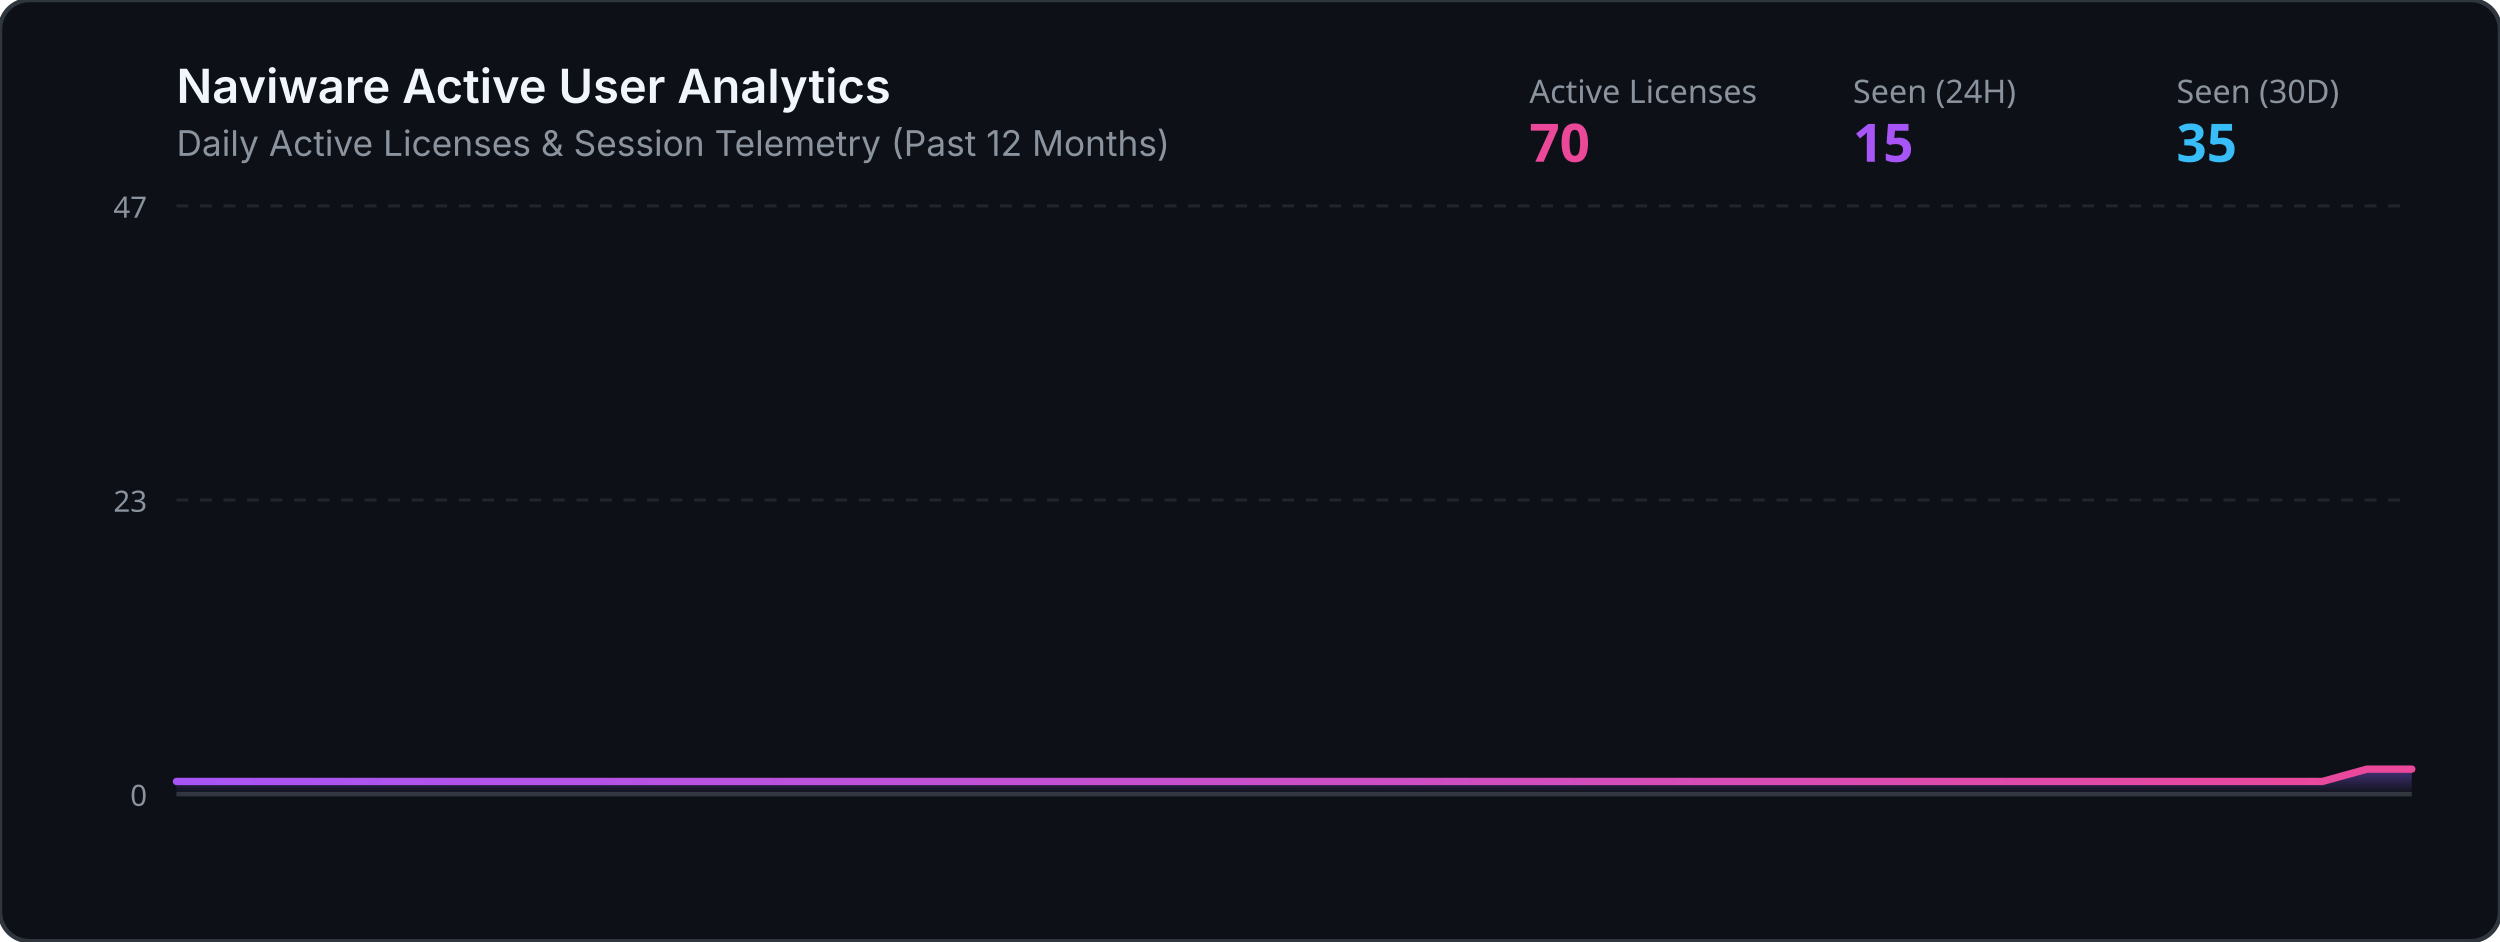
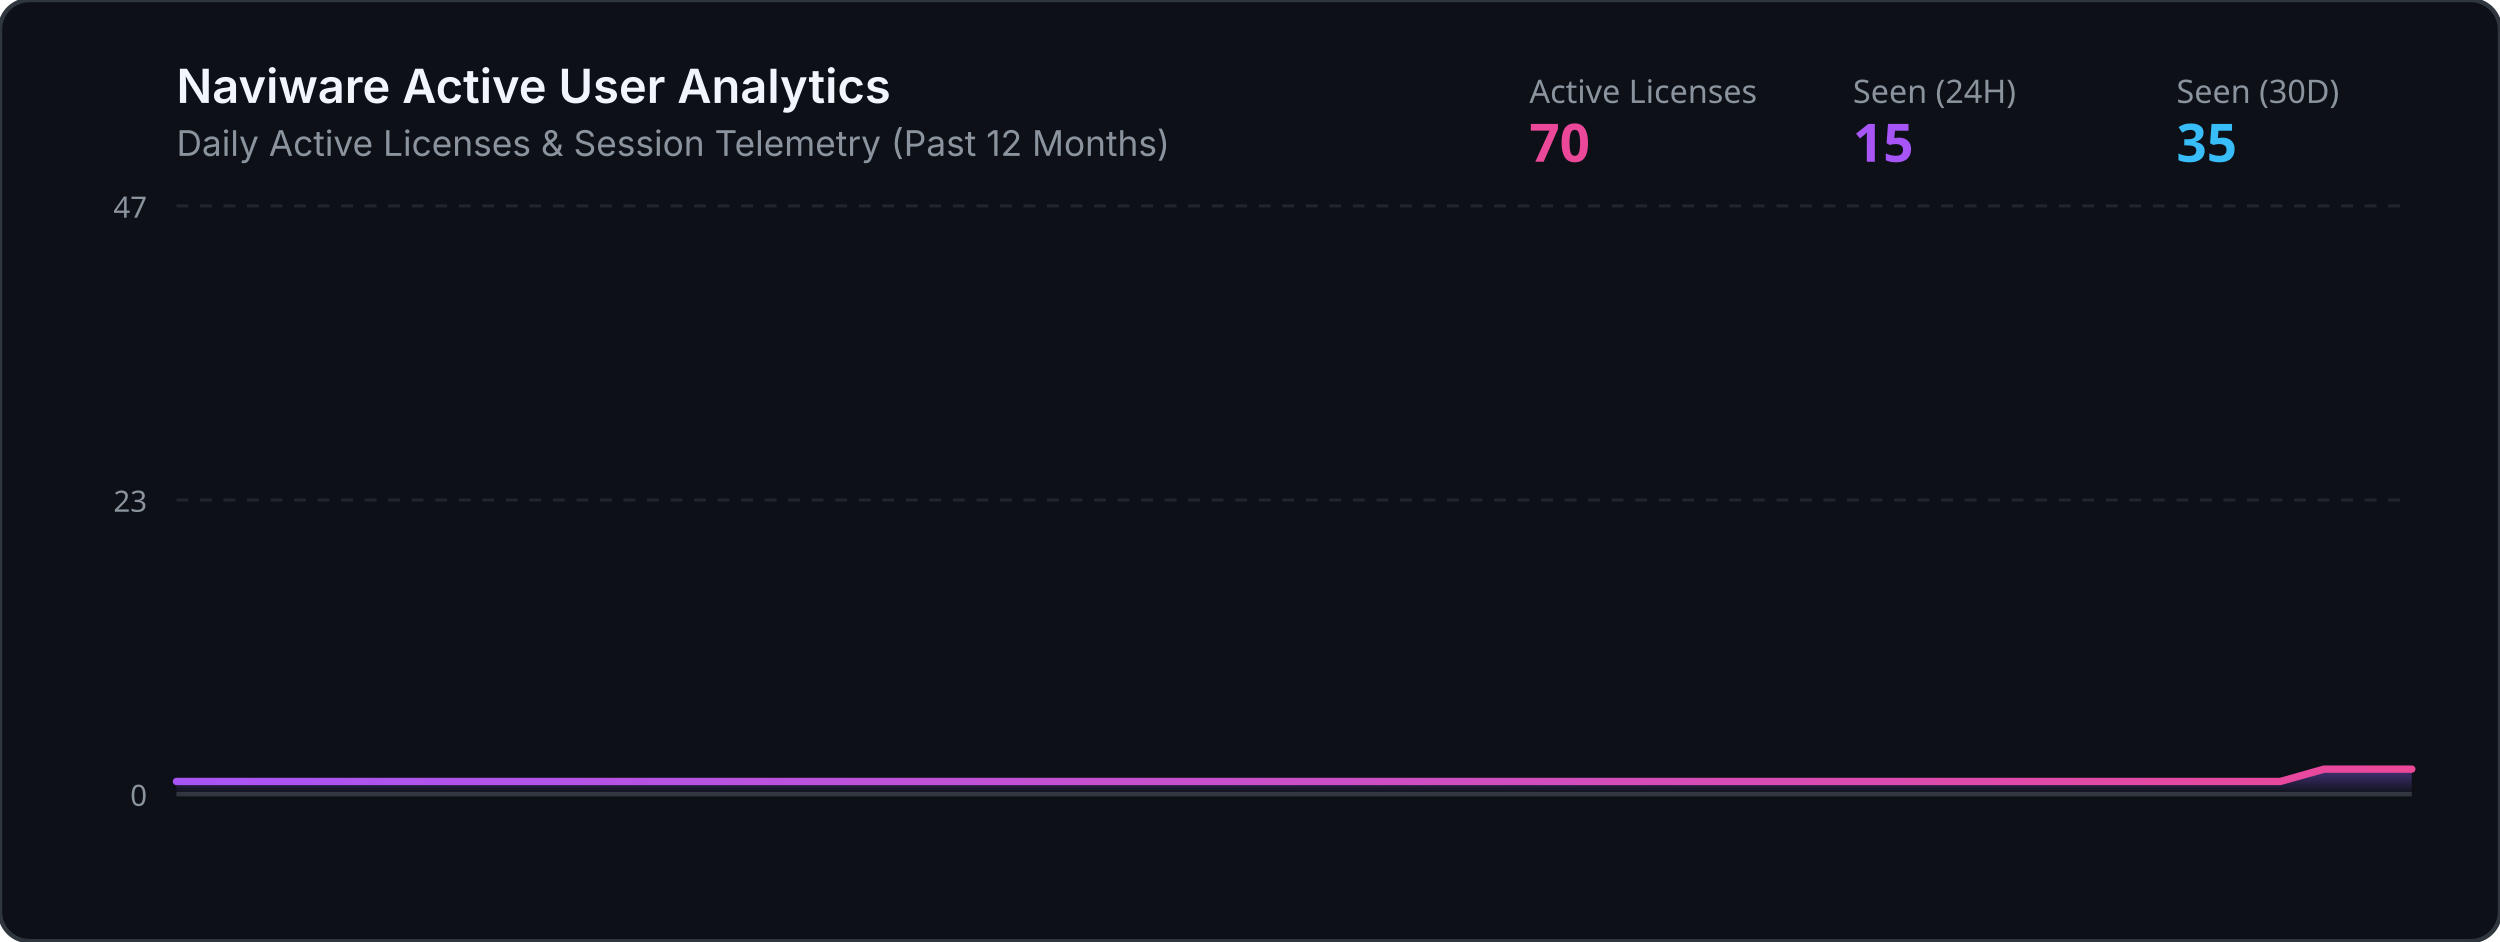
<svg xmlns="http://www.w3.org/2000/svg" viewBox="0 0 850 320" width="100%" height="320">
  <defs>
    <linearGradient id="grad" x1="0%" y1="0%" x2="0%" y2="100%">
      <stop offset="0%" stop-color="#8b5cf6" stop-opacity="0.45" />
      <stop offset="100%" stop-color="#8b5cf6" stop-opacity="0.0" />
    </linearGradient>
    <linearGradient id="lineGrad" x1="0%" y1="0%" x2="100%" y2="0%">
      <stop offset="0%" stop-color="#a855f7" />
      <stop offset="100%" stop-color="#ec4899" />
    </linearGradient>
  </defs>
  <rect width="850" height="320" rx="10" fill="#0d1117" stroke="#30363d" stroke-width="1.5" />
  <text x="60" y="35" fill="#f0f6fc" font-family="-apple-system,BlinkMacSystemFont,Segoe UI,sans-serif" font-size="16" font-weight="600">Naviware Active User Analytics</text>
  <text x="60" y="53" fill="#8b949e" font-family="-apple-system,BlinkMacSystemFont,Segoe UI,sans-serif" font-size="12">Daily Active Licenses &amp; Session Telemetry (Past 12 Months)</text>
  <text x="520" y="35" fill="#8b949e" font-family="sans-serif" font-size="11">Active Licenses</text>
  <text x="520" y="55" fill="#ec4899" font-family="sans-serif" font-size="18" font-weight="bold">70</text>
  <text x="630" y="35" fill="#8b949e" font-family="sans-serif" font-size="11">Seen (24H)</text>
  <text x="630" y="55" fill="#a855f7" font-family="sans-serif" font-size="18" font-weight="bold">15</text>
  <text x="740" y="35" fill="#8b949e" font-family="sans-serif" font-size="11">Seen (30D)</text>
  <text x="740" y="55" fill="#38bdf8" font-family="sans-serif" font-size="18" font-weight="bold">35</text>
  <line x1="60" y1="70" x2="820" y2="70" stroke="#21262d" stroke-width="1" stroke-dasharray="4" />
  <line x1="60" y1="170.0" x2="820" y2="170.0" stroke="#21262d" stroke-width="1" stroke-dasharray="4" />
  <line x1="60" y1="270" x2="820" y2="270" stroke="#30363d" stroke-width="1.5" />
  <text x="50" y="74" fill="#8b949e" font-family="sans-serif" font-size="10" text-anchor="end">47</text>
  <text x="50" y="174.0" fill="#8b949e" font-family="sans-serif" font-size="10" text-anchor="end">23</text>
  <text x="50" y="274" fill="#8b949e" font-family="sans-serif" font-size="10" text-anchor="end">0</text>
-   <polygon points="60,270 60.0,265.7 75.2,265.7 90.4,265.7 105.6,265.7 120.8,265.7 136.0,265.7 151.2,265.7 166.4,265.7 181.6,265.7 196.8,265.7 212.0,265.7 227.2,265.7 242.4,265.7 257.6,265.7 272.8,265.7 288.0,265.7 303.2,265.7 318.4,265.7 333.6,265.7 348.8,265.7 364.0,265.7 379.2,265.7 394.4,265.7 409.6,265.7 424.8,265.7 440.0,265.7 455.2,265.7 470.4,265.7 485.6,265.7 500.8,265.7 516.0,265.7 531.2,265.7 546.4,265.7 561.6,265.7 576.8,265.7 592.0,265.7 607.2,265.7 622.4,265.7 637.6,265.7 652.8,265.7 668.0,265.7 683.2,265.7 698.4,265.7 713.6,265.7 728.8,265.7 744.0,265.7 759.2,265.7 774.4,265.7 789.6,265.7 804.8,261.5 820.0,261.5 820,270" fill="url(#grad)" />
-   <polyline points="60.0,265.7 75.2,265.7 90.4,265.7 105.6,265.7 120.8,265.7 136.0,265.7 151.2,265.7 166.4,265.7 181.6,265.7 196.8,265.7 212.0,265.7 227.2,265.7 242.4,265.7 257.6,265.7 272.8,265.7 288.0,265.7 303.2,265.7 318.4,265.7 333.6,265.7 348.8,265.7 364.0,265.7 379.2,265.7 394.4,265.7 409.6,265.7 424.8,265.7 440.0,265.7 455.2,265.7 470.4,265.7 485.6,265.7 500.8,265.7 516.0,265.7 531.2,265.7 546.4,265.7 561.6,265.7 576.8,265.7 592.0,265.7 607.2,265.7 622.4,265.7 637.6,265.7 652.8,265.7 668.0,265.7 683.2,265.7 698.4,265.7 713.6,265.7 728.8,265.7 744.0,265.7 759.2,265.7 774.4,265.7 789.6,265.7 804.8,261.5 820.0,261.5" fill="none" stroke="url(#lineGrad)" stroke-width="2.5" stroke-linecap="round" stroke-linejoin="round" />
+   <polygon points="60,270 60.0,265.7 74.9,265.7 89.8,265.7 104.7,265.7 119.6,265.7 134.5,265.7 149.4,265.7 164.3,265.7 179.2,265.7 194.1,265.7 209.0,265.7 223.9,265.7 238.8,265.7 253.7,265.7 268.6,265.7 283.5,265.7 298.4,265.7 313.3,265.7 328.2,265.7 343.1,265.7 358.0,265.7 372.9,265.7 387.8,265.7 402.7,265.7 417.6,265.7 432.5,265.7 447.5,265.7 462.4,265.7 477.3,265.7 492.2,265.7 507.1,265.7 522.0,265.7 536.9,265.7 551.8,265.7 566.7,265.7 581.6,265.7 596.5,265.7 611.4,265.7 626.3,265.7 641.2,265.7 656.1,265.7 671.0,265.7 685.9,265.7 700.8,265.7 715.7,265.7 730.6,265.7 745.5,265.7 760.4,265.7 775.3,265.7 790.2,261.5 805.1,261.5 820.0,261.5 820,270" fill="url(#grad)" />
+   <polyline points="60.0,265.7 74.9,265.7 89.8,265.7 104.7,265.7 119.6,265.7 134.5,265.7 149.4,265.7 164.3,265.7 179.2,265.7 194.1,265.7 209.0,265.7 223.9,265.7 238.8,265.7 253.7,265.7 268.6,265.7 283.5,265.7 298.4,265.7 313.3,265.7 328.2,265.7 343.1,265.7 358.0,265.7 372.9,265.7 387.8,265.7 402.7,265.7 417.6,265.7 432.5,265.7 447.5,265.7 462.4,265.7 477.3,265.7 492.2,265.7 507.1,265.7 522.0,265.7 536.9,265.7 551.8,265.7 566.7,265.7 581.6,265.7 596.5,265.7 611.4,265.7 626.3,265.7 641.2,265.7 656.1,265.7 671.0,265.7 685.9,265.7 700.8,265.7 715.7,265.7 730.6,265.7 745.5,265.7 760.4,265.7 775.3,265.7 790.2,261.5 805.1,261.5 820.0,261.5" fill="none" stroke="url(#lineGrad)" stroke-width="2.5" stroke-linecap="round" stroke-linejoin="round" />
</svg>
